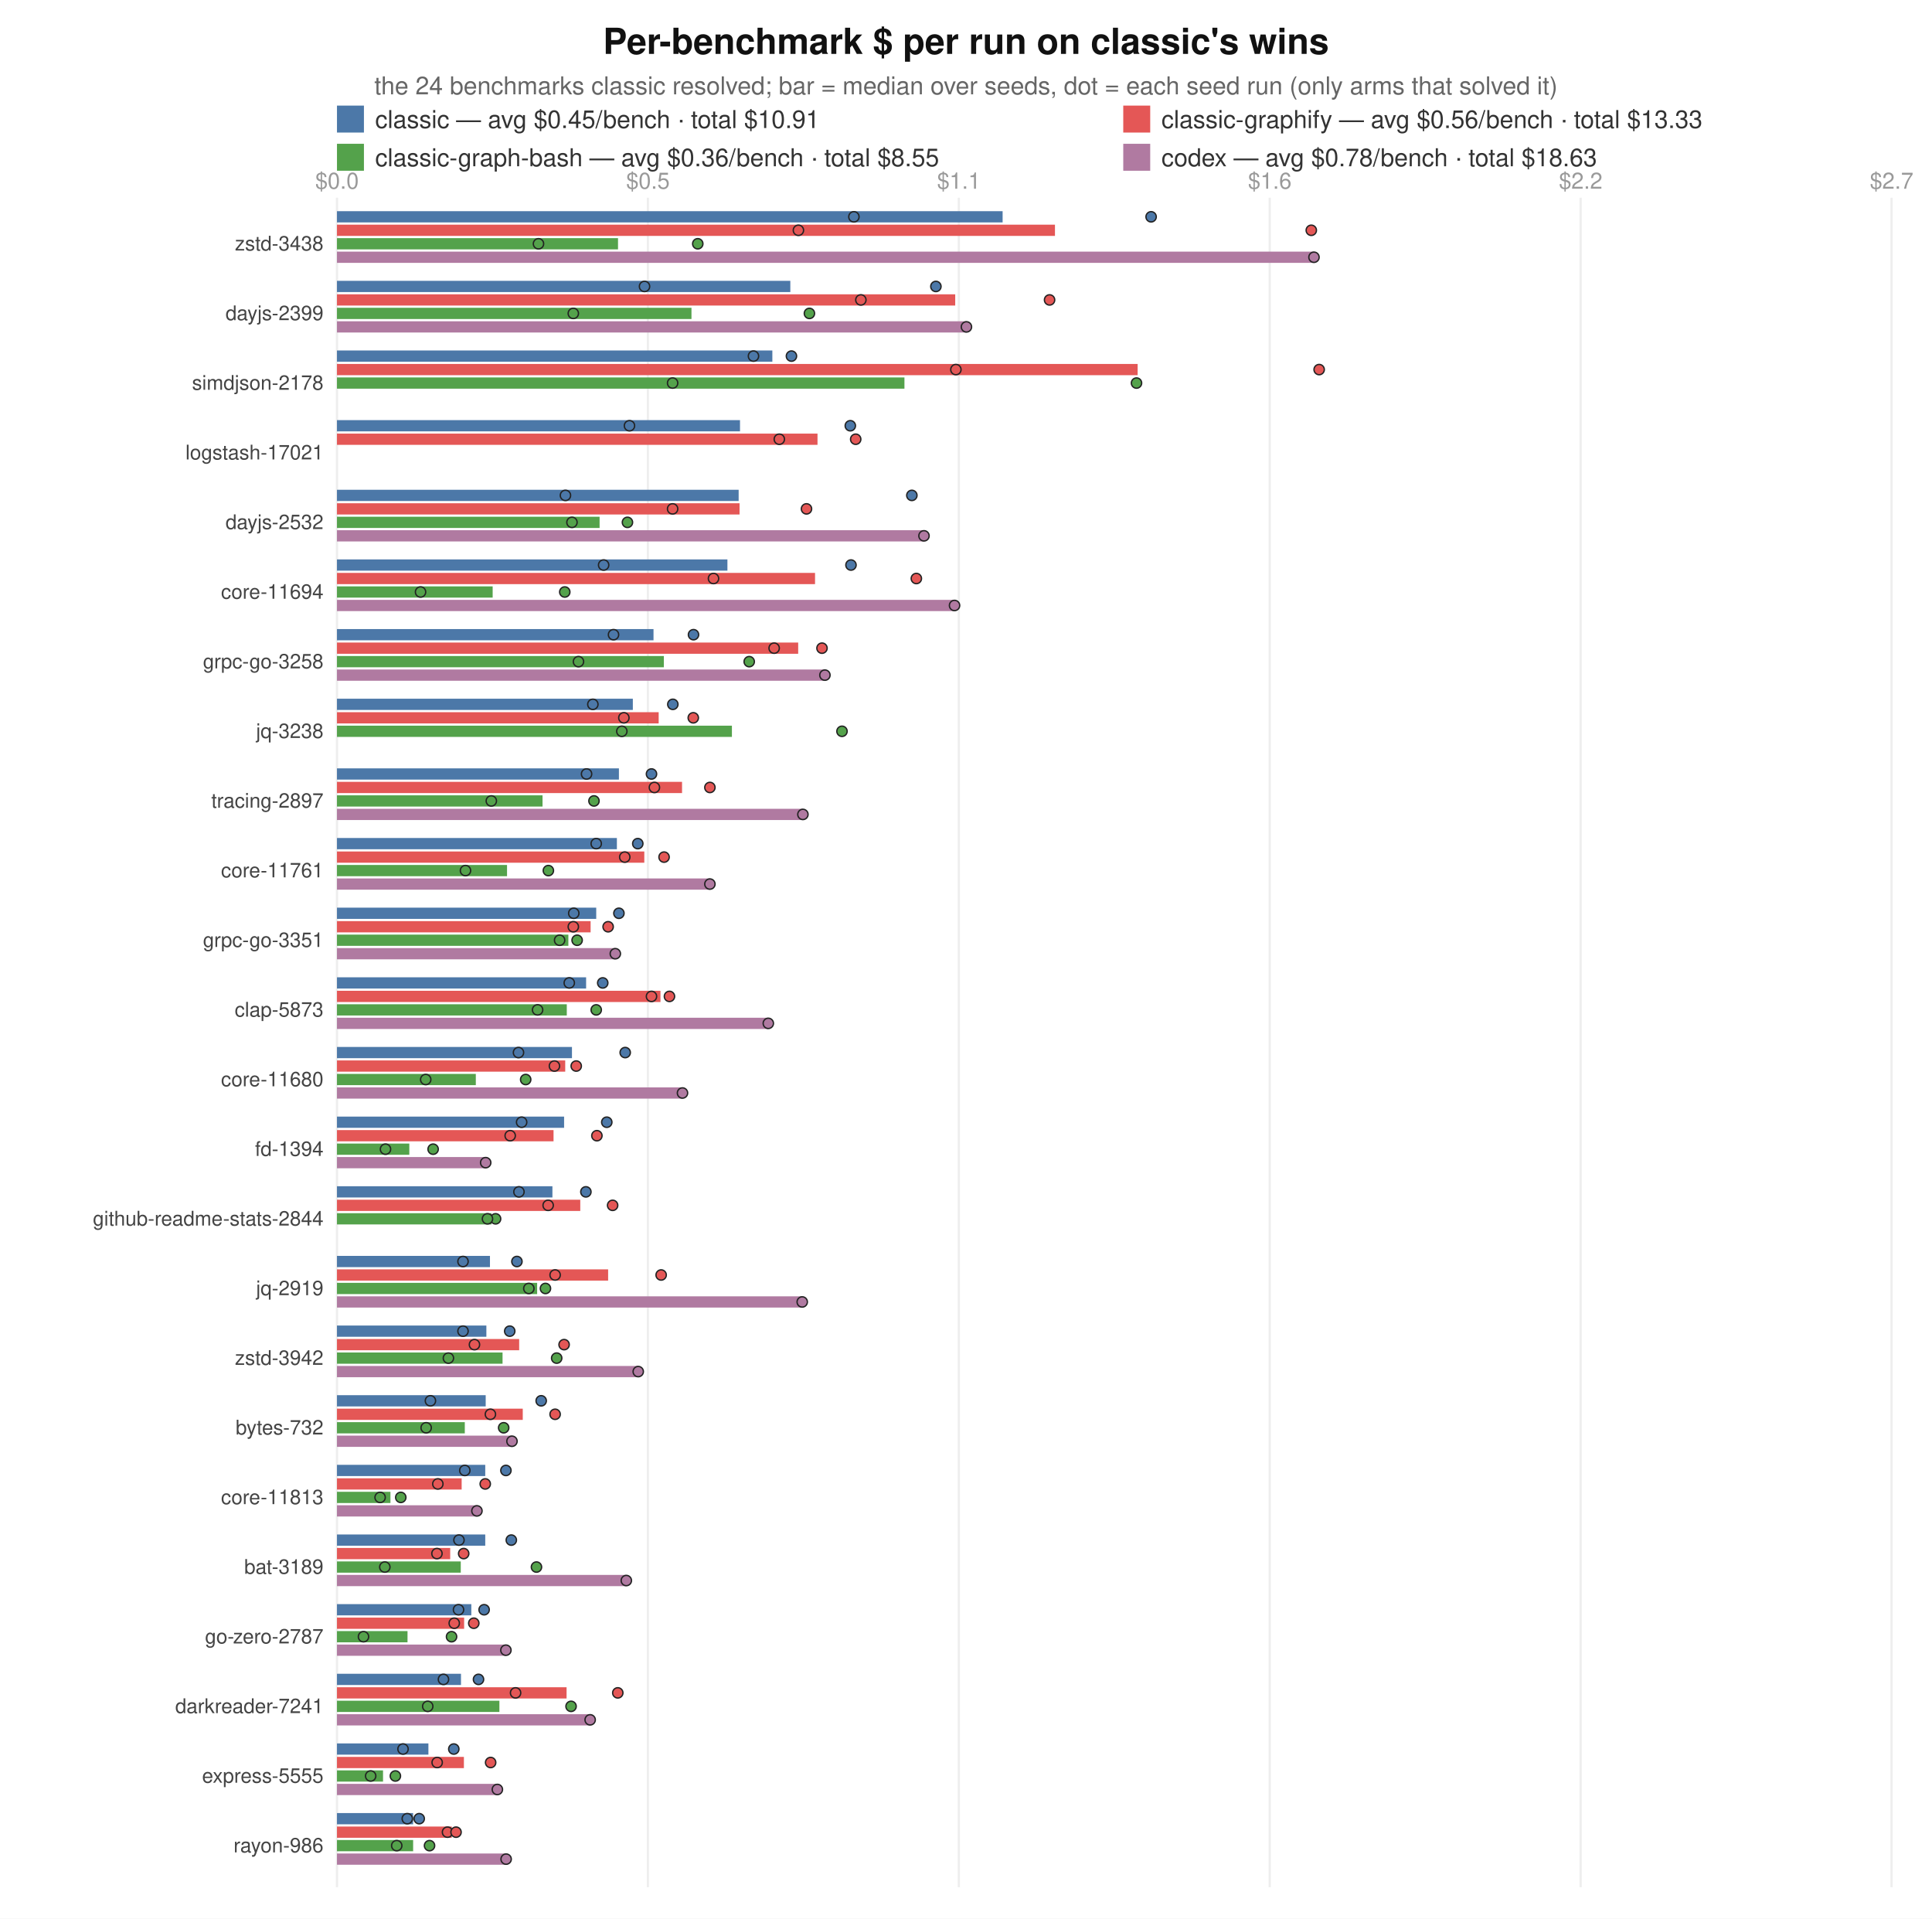
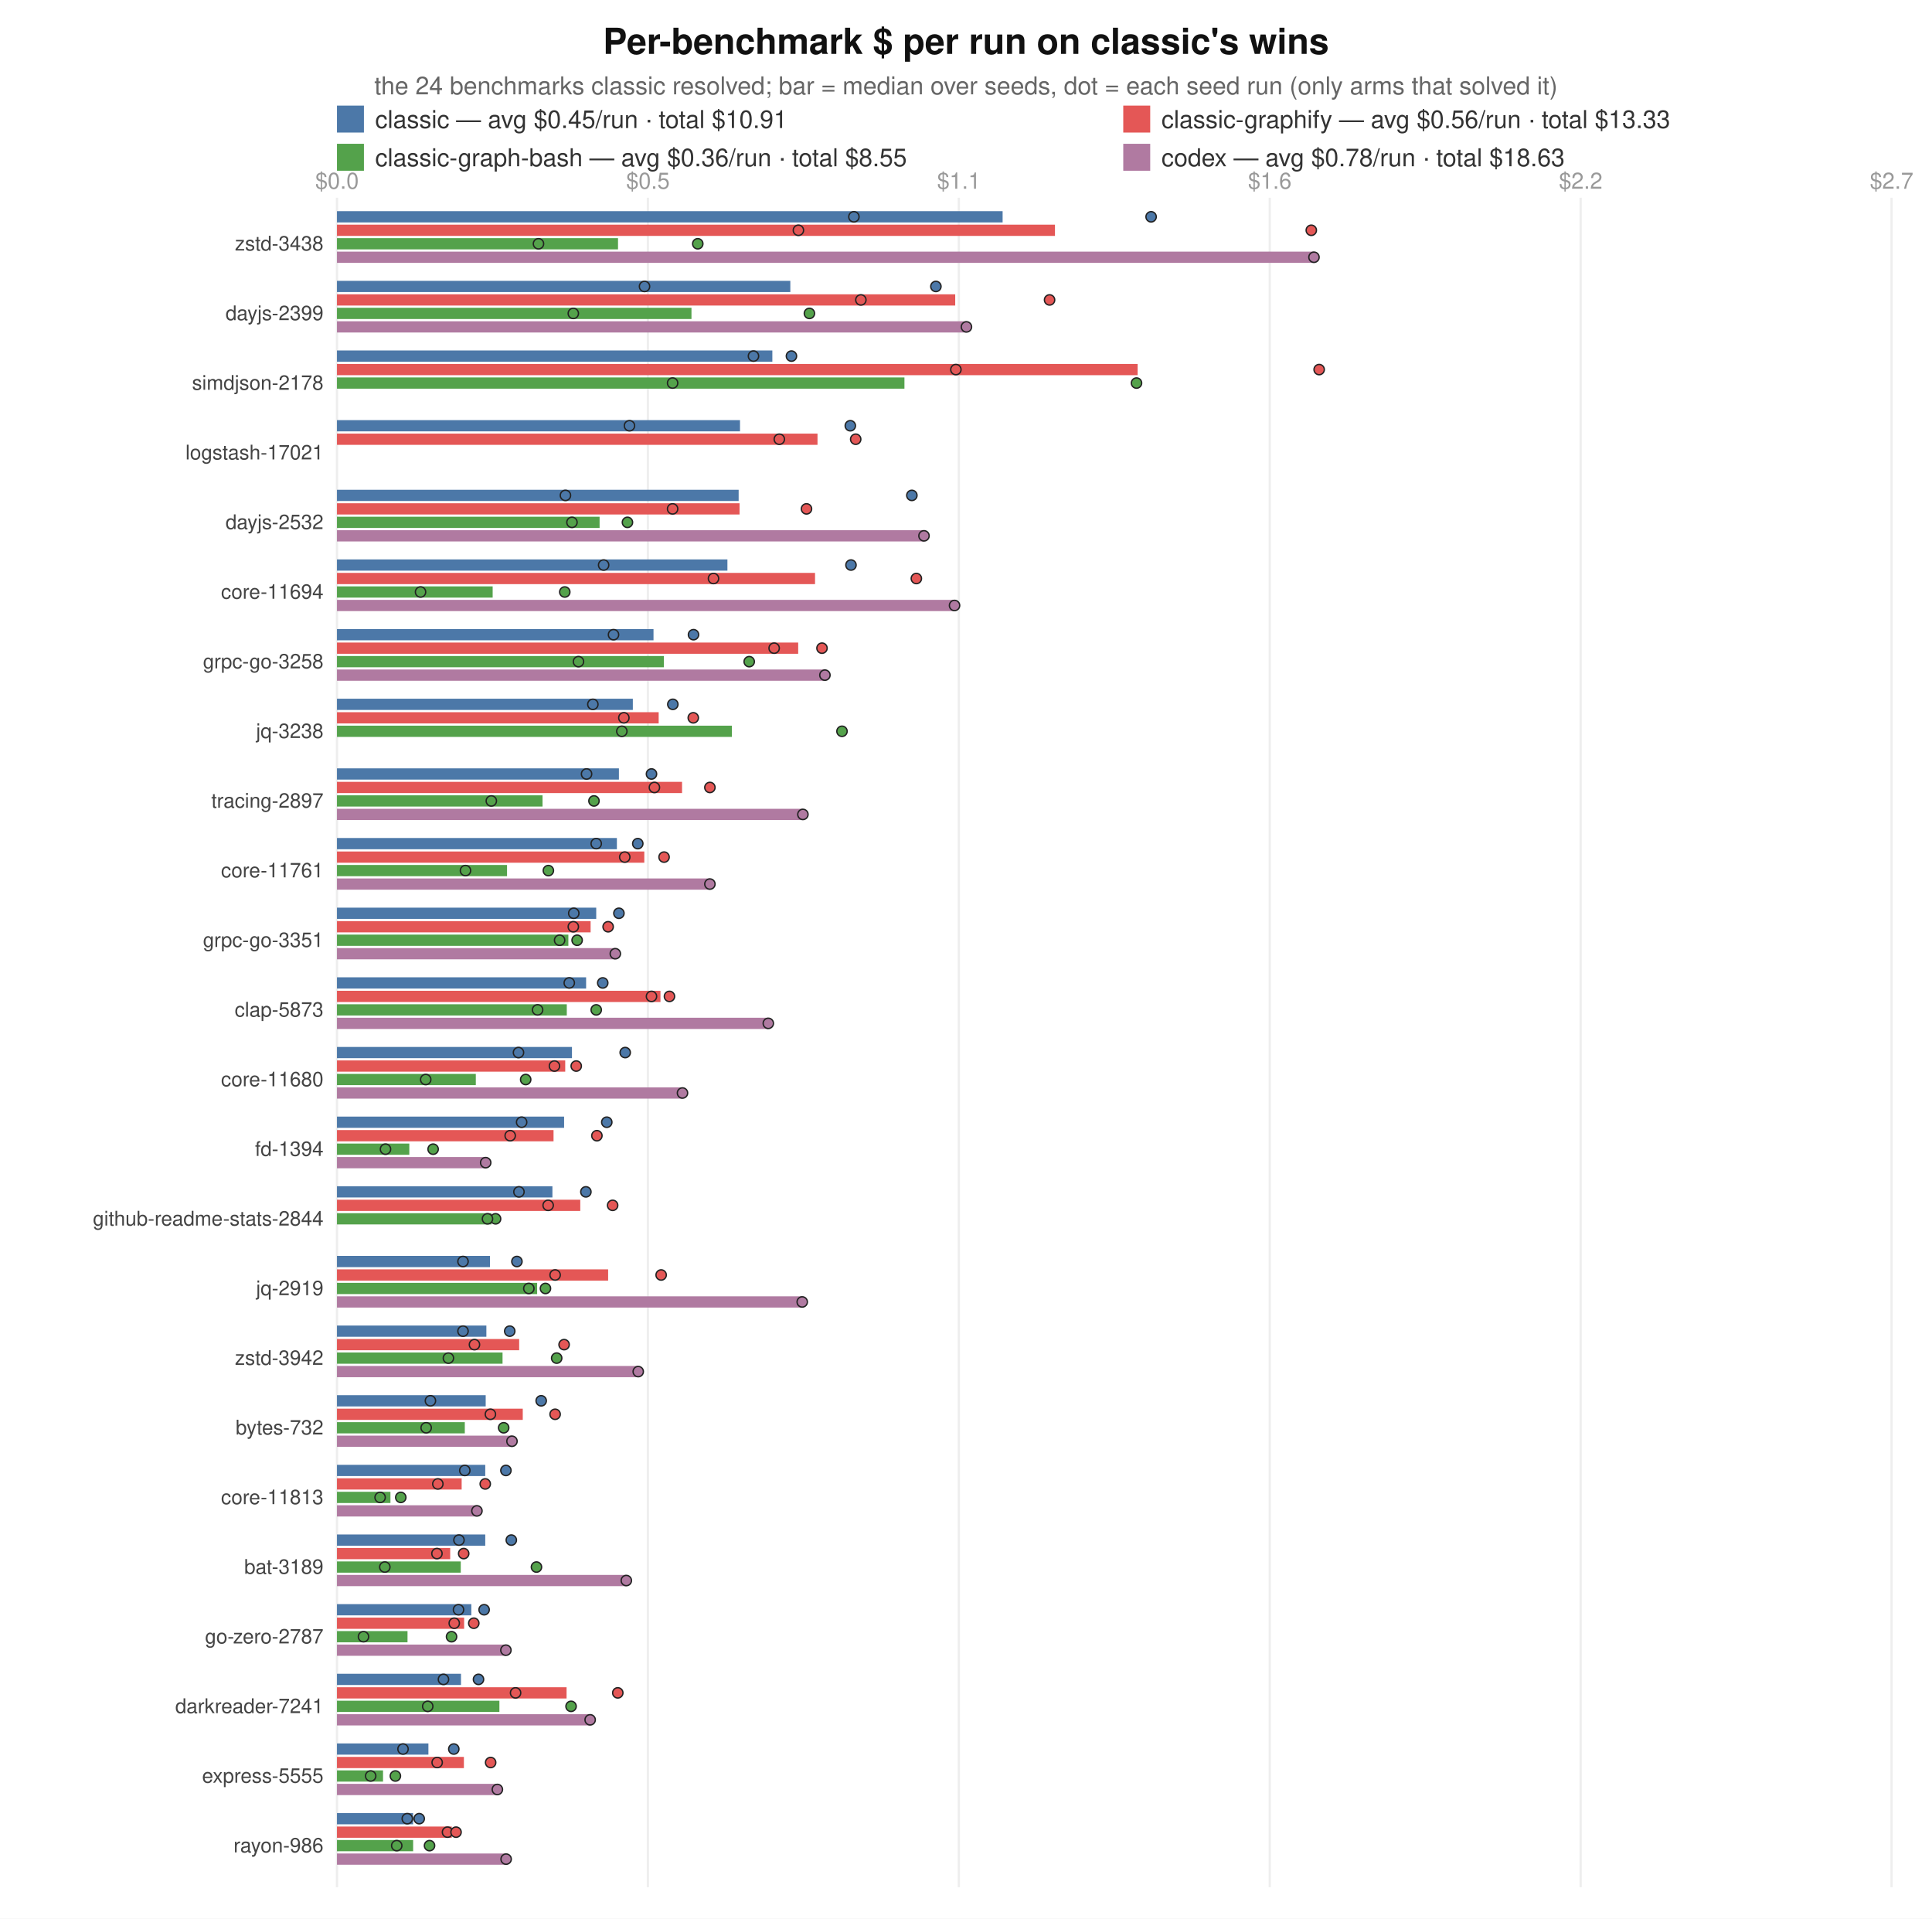
<svg xmlns="http://www.w3.org/2000/svg" width="860" height="854" viewBox="0 0 860 854" font-family="system-ui,Segoe UI,Helvetica,Arial,sans-serif">
  <rect width="860" height="854" fill="#ffffff" />
  <text x="430" y="24" text-anchor="middle" font-size="16" font-weight="600" fill="#111">Per-benchmark $ per run on classic's wins</text>
  <text x="430" y="42" text-anchor="middle" font-size="11" fill="#666">the 24 benchmarks classic resolved; bar = median over seeds, dot = each seed run (only arms that solved it)</text>
  <rect x="150" y="47" width="12" height="12" fill="#4C78A8" />
-   <text x="167" y="57" font-size="11" fill="#333">classic — avg $0.45/bench · total $10.91</text>
+   <text x="167" y="57" font-size="11" fill="#333">classic — avg $0.45/run · total $10.91</text>
  <rect x="500" y="47" width="12" height="12" fill="#E45756" />
-   <text x="517" y="57" font-size="11" fill="#333">classic-graphify — avg $0.56/bench · total $13.33</text>
+   <text x="517" y="57" font-size="11" fill="#333">classic-graphify — avg $0.56/run · total $13.33</text>
  <rect x="150" y="64" width="12" height="12" fill="#54A24B" />
-   <text x="167" y="74" font-size="11" fill="#333">classic-graph-bash — avg $0.36/bench · total $8.55</text>
+   <text x="167" y="74" font-size="11" fill="#333">classic-graph-bash — avg $0.36/run · total $8.55</text>
  <rect x="500" y="64" width="12" height="12" fill="#B07AA1" />
-   <text x="517" y="74" font-size="11" fill="#333">codex — avg $0.78/bench · total $18.63</text>
+   <text x="517" y="74" font-size="11" fill="#333">codex — avg $0.78/run · total $18.63</text>
  <line x1="150.0" y1="88" x2="150.0" y2="840" stroke="#eee" />
  <text x="150.0" y="84" text-anchor="middle" font-size="10" fill="#999">$0.0</text>
  <line x1="288.4" y1="88" x2="288.4" y2="840" stroke="#eee" />
  <text x="288.4" y="84" text-anchor="middle" font-size="10" fill="#999">$0.5</text>
  <line x1="426.8" y1="88" x2="426.8" y2="840" stroke="#eee" />
  <text x="426.8" y="84" text-anchor="middle" font-size="10" fill="#999">$1.1</text>
  <line x1="565.2" y1="88" x2="565.2" y2="840" stroke="#eee" />
  <text x="565.2" y="84" text-anchor="middle" font-size="10" fill="#999">$1.6</text>
  <line x1="703.6" y1="88" x2="703.6" y2="840" stroke="#eee" />
  <text x="703.6" y="84" text-anchor="middle" font-size="10" fill="#999">$2.2</text>
  <line x1="842.0" y1="88" x2="842.0" y2="840" stroke="#eee" />
  <text x="842.0" y="84" text-anchor="middle" font-size="10" fill="#999">$2.7</text>
  <text x="144" y="111.5" text-anchor="end" font-size="9" fill="#444">zstd-3438</text>
  <rect x="150" y="94.0" width="296.3" height="5" fill="#4C78A8" />
  <circle cx="380.1" cy="96.5" r="2.3" fill="#4C78A8" stroke="#222" stroke-width="0.6" />
  <circle cx="512.4" cy="96.5" r="2.3" fill="#4C78A8" stroke="#222" stroke-width="0.6" />
  <rect x="150" y="100.0" width="319.6" height="5" fill="#E45756" />
  <circle cx="583.7" cy="102.5" r="2.3" fill="#E45756" stroke="#222" stroke-width="0.6" />
  <circle cx="355.4" cy="102.5" r="2.3" fill="#E45756" stroke="#222" stroke-width="0.6" />
  <rect x="150" y="106.0" width="125.1" height="5" fill="#54A24B" />
  <circle cx="310.6" cy="108.5" r="2.3" fill="#54A24B" stroke="#222" stroke-width="0.6" />
  <circle cx="239.7" cy="108.5" r="2.3" fill="#54A24B" stroke="#222" stroke-width="0.6" />
  <rect x="150" y="112.0" width="434.9" height="5" fill="#B07AA1" />
  <circle cx="584.9" cy="114.5" r="2.3" fill="#B07AA1" stroke="#222" stroke-width="0.6" />
  <text x="144" y="142.5" text-anchor="end" font-size="9" fill="#444">dayjs-2399</text>
  <rect x="150" y="125.0" width="201.8" height="5" fill="#4C78A8" />
  <circle cx="416.6" cy="127.5" r="2.3" fill="#4C78A8" stroke="#222" stroke-width="0.6" />
  <circle cx="286.9" cy="127.5" r="2.3" fill="#4C78A8" stroke="#222" stroke-width="0.6" />
  <rect x="150" y="131.0" width="275.2" height="5" fill="#E45756" />
  <circle cx="467.2" cy="133.5" r="2.3" fill="#E45756" stroke="#222" stroke-width="0.6" />
  <circle cx="383.2" cy="133.5" r="2.3" fill="#E45756" stroke="#222" stroke-width="0.6" />
  <rect x="150" y="137.0" width="157.8" height="5" fill="#54A24B" />
  <circle cx="255.2" cy="139.5" r="2.3" fill="#54A24B" stroke="#222" stroke-width="0.6" />
  <circle cx="360.3" cy="139.5" r="2.3" fill="#54A24B" stroke="#222" stroke-width="0.6" />
  <rect x="150" y="143.0" width="280.2" height="5" fill="#B07AA1" />
  <circle cx="430.2" cy="145.5" r="2.3" fill="#B07AA1" stroke="#222" stroke-width="0.6" />
  <text x="144" y="173.5" text-anchor="end" font-size="9" fill="#444">simdjson-2178</text>
  <rect x="150" y="156.0" width="193.8" height="5" fill="#4C78A8" />
  <circle cx="335.4" cy="158.5" r="2.3" fill="#4C78A8" stroke="#222" stroke-width="0.6" />
  <circle cx="352.3" cy="158.5" r="2.3" fill="#4C78A8" stroke="#222" stroke-width="0.6" />
  <rect x="150" y="162.0" width="356.4" height="5" fill="#E45756" />
  <circle cx="425.5" cy="164.5" r="2.3" fill="#E45756" stroke="#222" stroke-width="0.6" />
  <circle cx="587.2" cy="164.5" r="2.3" fill="#E45756" stroke="#222" stroke-width="0.6" />
  <rect x="150" y="168.0" width="252.6" height="5" fill="#54A24B" />
  <circle cx="299.4" cy="170.5" r="2.3" fill="#54A24B" stroke="#222" stroke-width="0.6" />
  <circle cx="505.9" cy="170.5" r="2.3" fill="#54A24B" stroke="#222" stroke-width="0.6" />
  <text x="144" y="204.5" text-anchor="end" font-size="9" fill="#444">logstash-17021</text>
  <rect x="150" y="187.0" width="179.4" height="5" fill="#4C78A8" />
  <circle cx="280.2" cy="189.5" r="2.3" fill="#4C78A8" stroke="#222" stroke-width="0.6" />
  <circle cx="378.5" cy="189.5" r="2.3" fill="#4C78A8" stroke="#222" stroke-width="0.6" />
  <rect x="150" y="193.0" width="213.9" height="5" fill="#E45756" />
  <circle cx="346.9" cy="195.5" r="2.3" fill="#E45756" stroke="#222" stroke-width="0.6" />
  <circle cx="380.9" cy="195.5" r="2.3" fill="#E45756" stroke="#222" stroke-width="0.6" />
  <text x="144" y="235.5" text-anchor="end" font-size="9" fill="#444">dayjs-2532</text>
  <rect x="150" y="218.0" width="178.8" height="5" fill="#4C78A8" />
  <circle cx="251.7" cy="220.5" r="2.3" fill="#4C78A8" stroke="#222" stroke-width="0.6" />
  <circle cx="405.9" cy="220.5" r="2.3" fill="#4C78A8" stroke="#222" stroke-width="0.6" />
  <rect x="150" y="224.0" width="179.2" height="5" fill="#E45756" />
  <circle cx="359.0" cy="226.5" r="2.3" fill="#E45756" stroke="#222" stroke-width="0.6" />
  <circle cx="299.4" cy="226.5" r="2.3" fill="#E45756" stroke="#222" stroke-width="0.6" />
  <rect x="150" y="230.0" width="116.9" height="5" fill="#54A24B" />
  <circle cx="254.6" cy="232.5" r="2.3" fill="#54A24B" stroke="#222" stroke-width="0.6" />
  <circle cx="279.3" cy="232.5" r="2.3" fill="#54A24B" stroke="#222" stroke-width="0.6" />
  <rect x="150" y="236.0" width="261.3" height="5" fill="#B07AA1" />
  <circle cx="411.3" cy="238.5" r="2.3" fill="#B07AA1" stroke="#222" stroke-width="0.6" />
  <text x="144" y="266.5" text-anchor="end" font-size="9" fill="#444">core-11694</text>
  <rect x="150" y="249.0" width="173.8" height="5" fill="#4C78A8" />
  <circle cx="378.8" cy="251.5" r="2.3" fill="#4C78A8" stroke="#222" stroke-width="0.6" />
  <circle cx="268.7" cy="251.5" r="2.3" fill="#4C78A8" stroke="#222" stroke-width="0.6" />
  <rect x="150" y="255.0" width="212.8" height="5" fill="#E45756" />
  <circle cx="317.6" cy="257.5" r="2.3" fill="#E45756" stroke="#222" stroke-width="0.6" />
  <circle cx="407.9" cy="257.5" r="2.3" fill="#E45756" stroke="#222" stroke-width="0.6" />
  <rect x="150" y="261.0" width="69.3" height="5" fill="#54A24B" />
  <circle cx="187.2" cy="263.5" r="2.3" fill="#54A24B" stroke="#222" stroke-width="0.6" />
  <circle cx="251.4" cy="263.5" r="2.3" fill="#54A24B" stroke="#222" stroke-width="0.6" />
  <rect x="150" y="267.0" width="274.9" height="5" fill="#B07AA1" />
  <circle cx="424.9" cy="269.5" r="2.3" fill="#B07AA1" stroke="#222" stroke-width="0.6" />
  <text x="144" y="297.5" text-anchor="end" font-size="9" fill="#444">grpc-go-3258</text>
  <rect x="150" y="280.0" width="140.9" height="5" fill="#4C78A8" />
  <circle cx="273.1" cy="282.5" r="2.3" fill="#4C78A8" stroke="#222" stroke-width="0.6" />
  <circle cx="308.7" cy="282.5" r="2.3" fill="#4C78A8" stroke="#222" stroke-width="0.6" />
  <rect x="150" y="286.0" width="205.3" height="5" fill="#E45756" />
  <circle cx="344.6" cy="288.5" r="2.3" fill="#E45756" stroke="#222" stroke-width="0.6" />
  <circle cx="365.9" cy="288.5" r="2.3" fill="#E45756" stroke="#222" stroke-width="0.6" />
  <rect x="150" y="292.0" width="145.5" height="5" fill="#54A24B" />
  <circle cx="257.5" cy="294.5" r="2.3" fill="#54A24B" stroke="#222" stroke-width="0.6" />
  <circle cx="333.5" cy="294.5" r="2.3" fill="#54A24B" stroke="#222" stroke-width="0.6" />
  <rect x="150" y="298.0" width="217.2" height="5" fill="#B07AA1" />
  <circle cx="367.2" cy="300.5" r="2.3" fill="#B07AA1" stroke="#222" stroke-width="0.6" />
  <text x="144" y="328.5" text-anchor="end" font-size="9" fill="#444">jq-3238</text>
  <rect x="150" y="311.0" width="131.7" height="5" fill="#4C78A8" />
  <circle cx="263.9" cy="313.5" r="2.3" fill="#4C78A8" stroke="#222" stroke-width="0.6" />
  <circle cx="299.5" cy="313.5" r="2.3" fill="#4C78A8" stroke="#222" stroke-width="0.6" />
  <rect x="150" y="317.0" width="143.2" height="5" fill="#E45756" />
  <circle cx="277.7" cy="319.5" r="2.3" fill="#E45756" stroke="#222" stroke-width="0.6" />
  <circle cx="308.6" cy="319.5" r="2.3" fill="#E45756" stroke="#222" stroke-width="0.6" />
  <rect x="150" y="323.0" width="175.8" height="5" fill="#54A24B" />
  <circle cx="374.8" cy="325.5" r="2.3" fill="#54A24B" stroke="#222" stroke-width="0.6" />
  <circle cx="276.8" cy="325.5" r="2.3" fill="#54A24B" stroke="#222" stroke-width="0.6" />
  <text x="144" y="359.5" text-anchor="end" font-size="9" fill="#444">tracing-2897</text>
  <rect x="150" y="342.0" width="125.5" height="5" fill="#4C78A8" />
  <circle cx="261.1" cy="344.5" r="2.3" fill="#4C78A8" stroke="#222" stroke-width="0.6" />
  <circle cx="290.0" cy="344.5" r="2.3" fill="#4C78A8" stroke="#222" stroke-width="0.6" />
  <rect x="150" y="348.0" width="153.6" height="5" fill="#E45756" />
  <circle cx="291.3" cy="350.5" r="2.3" fill="#E45756" stroke="#222" stroke-width="0.6" />
  <circle cx="316.0" cy="350.5" r="2.3" fill="#E45756" stroke="#222" stroke-width="0.6" />
  <rect x="150" y="354.0" width="91.5" height="5" fill="#54A24B" />
  <circle cx="218.7" cy="356.5" r="2.3" fill="#54A24B" stroke="#222" stroke-width="0.6" />
  <circle cx="264.4" cy="356.5" r="2.3" fill="#54A24B" stroke="#222" stroke-width="0.6" />
  <rect x="150" y="360.0" width="207.4" height="5" fill="#B07AA1" />
  <circle cx="357.4" cy="362.5" r="2.3" fill="#B07AA1" stroke="#222" stroke-width="0.6" />
  <text x="144" y="390.5" text-anchor="end" font-size="9" fill="#444">core-11761</text>
  <rect x="150" y="373.0" width="124.6" height="5" fill="#4C78A8" />
  <circle cx="265.4" cy="375.5" r="2.3" fill="#4C78A8" stroke="#222" stroke-width="0.6" />
  <circle cx="283.9" cy="375.5" r="2.3" fill="#4C78A8" stroke="#222" stroke-width="0.6" />
  <rect x="150" y="379.0" width="136.8" height="5" fill="#E45756" />
  <circle cx="278.1" cy="381.5" r="2.3" fill="#E45756" stroke="#222" stroke-width="0.6" />
  <circle cx="295.6" cy="381.5" r="2.3" fill="#E45756" stroke="#222" stroke-width="0.6" />
  <rect x="150" y="385.0" width="75.7" height="5" fill="#54A24B" />
  <circle cx="244.1" cy="387.5" r="2.3" fill="#54A24B" stroke="#222" stroke-width="0.6" />
  <circle cx="207.2" cy="387.5" r="2.3" fill="#54A24B" stroke="#222" stroke-width="0.6" />
  <rect x="150" y="391.0" width="166.0" height="5" fill="#B07AA1" />
  <circle cx="316.0" cy="393.5" r="2.3" fill="#B07AA1" stroke="#222" stroke-width="0.6" />
  <text x="144" y="421.5" text-anchor="end" font-size="9" fill="#444">grpc-go-3351</text>
  <rect x="150" y="404.0" width="115.4" height="5" fill="#4C78A8" />
  <circle cx="275.5" cy="406.5" r="2.3" fill="#4C78A8" stroke="#222" stroke-width="0.6" />
  <circle cx="255.4" cy="406.5" r="2.3" fill="#4C78A8" stroke="#222" stroke-width="0.6" />
  <rect x="150" y="410.0" width="112.9" height="5" fill="#E45756" />
  <circle cx="270.7" cy="412.5" r="2.3" fill="#E45756" stroke="#222" stroke-width="0.6" />
  <circle cx="255.2" cy="412.5" r="2.3" fill="#E45756" stroke="#222" stroke-width="0.6" />
  <rect x="150" y="416.0" width="103.0" height="5" fill="#54A24B" />
  <circle cx="249.1" cy="418.5" r="2.3" fill="#54A24B" stroke="#222" stroke-width="0.6" />
  <circle cx="256.9" cy="418.5" r="2.3" fill="#54A24B" stroke="#222" stroke-width="0.6" />
  <rect x="150" y="422.0" width="123.9" height="5" fill="#B07AA1" />
  <circle cx="273.9" cy="424.5" r="2.3" fill="#B07AA1" stroke="#222" stroke-width="0.6" />
  <text x="144" y="452.5" text-anchor="end" font-size="9" fill="#444">clap-5873</text>
  <rect x="150" y="435.0" width="110.9" height="5" fill="#4C78A8" />
  <circle cx="268.3" cy="437.5" r="2.3" fill="#4C78A8" stroke="#222" stroke-width="0.6" />
  <circle cx="253.4" cy="437.5" r="2.3" fill="#4C78A8" stroke="#222" stroke-width="0.6" />
  <rect x="150" y="441.0" width="144.0" height="5" fill="#E45756" />
  <circle cx="290.0" cy="443.5" r="2.3" fill="#E45756" stroke="#222" stroke-width="0.6" />
  <circle cx="298.0" cy="443.5" r="2.3" fill="#E45756" stroke="#222" stroke-width="0.6" />
  <rect x="150" y="447.0" width="102.3" height="5" fill="#54A24B" />
  <circle cx="265.4" cy="449.5" r="2.3" fill="#54A24B" stroke="#222" stroke-width="0.6" />
  <circle cx="239.3" cy="449.5" r="2.3" fill="#54A24B" stroke="#222" stroke-width="0.6" />
  <rect x="150" y="453.0" width="192.0" height="5" fill="#B07AA1" />
  <circle cx="342.0" cy="455.5" r="2.3" fill="#B07AA1" stroke="#222" stroke-width="0.6" />
  <text x="144" y="483.5" text-anchor="end" font-size="9" fill="#444">core-11680</text>
  <rect x="150" y="466.0" width="104.6" height="5" fill="#4C78A8" />
  <circle cx="230.8" cy="468.5" r="2.3" fill="#4C78A8" stroke="#222" stroke-width="0.6" />
  <circle cx="278.3" cy="468.5" r="2.3" fill="#4C78A8" stroke="#222" stroke-width="0.6" />
  <rect x="150" y="472.0" width="101.6" height="5" fill="#E45756" />
  <circle cx="246.8" cy="474.5" r="2.3" fill="#E45756" stroke="#222" stroke-width="0.6" />
  <circle cx="256.5" cy="474.5" r="2.3" fill="#E45756" stroke="#222" stroke-width="0.6" />
  <rect x="150" y="478.0" width="61.8" height="5" fill="#54A24B" />
  <circle cx="234.0" cy="480.5" r="2.3" fill="#54A24B" stroke="#222" stroke-width="0.6" />
  <circle cx="189.5" cy="480.5" r="2.3" fill="#54A24B" stroke="#222" stroke-width="0.6" />
  <rect x="150" y="484.0" width="153.8" height="5" fill="#B07AA1" />
  <circle cx="303.8" cy="486.5" r="2.3" fill="#B07AA1" stroke="#222" stroke-width="0.6" />
  <text x="144" y="514.5" text-anchor="end" font-size="9" fill="#444">fd-1394</text>
  <rect x="150" y="497.0" width="101.1" height="5" fill="#4C78A8" />
  <circle cx="270.1" cy="499.5" r="2.3" fill="#4C78A8" stroke="#222" stroke-width="0.6" />
  <circle cx="232.2" cy="499.5" r="2.3" fill="#4C78A8" stroke="#222" stroke-width="0.6" />
  <rect x="150" y="503.0" width="96.4" height="5" fill="#E45756" />
  <circle cx="265.7" cy="505.5" r="2.3" fill="#E45756" stroke="#222" stroke-width="0.6" />
  <circle cx="227.1" cy="505.5" r="2.3" fill="#E45756" stroke="#222" stroke-width="0.6" />
  <rect x="150" y="509.0" width="32.2" height="5" fill="#54A24B" />
  <circle cx="171.6" cy="511.5" r="2.3" fill="#54A24B" stroke="#222" stroke-width="0.6" />
  <circle cx="192.8" cy="511.5" r="2.3" fill="#54A24B" stroke="#222" stroke-width="0.6" />
  <rect x="150" y="515.0" width="66.2" height="5" fill="#B07AA1" />
  <circle cx="216.2" cy="517.5" r="2.3" fill="#B07AA1" stroke="#222" stroke-width="0.6" />
  <text x="144" y="545.5" text-anchor="end" font-size="9" fill="#444">github-readme-stats-2844</text>
  <rect x="150" y="528.0" width="95.9" height="5" fill="#4C78A8" />
  <circle cx="231.0" cy="530.5" r="2.3" fill="#4C78A8" stroke="#222" stroke-width="0.6" />
  <circle cx="260.8" cy="530.5" r="2.3" fill="#4C78A8" stroke="#222" stroke-width="0.6" />
  <rect x="150" y="534.0" width="108.3" height="5" fill="#E45756" />
  <circle cx="272.7" cy="536.5" r="2.3" fill="#E45756" stroke="#222" stroke-width="0.6" />
  <circle cx="244.0" cy="536.5" r="2.3" fill="#E45756" stroke="#222" stroke-width="0.6" />
  <rect x="150" y="540.0" width="68.8" height="5" fill="#54A24B" />
  <circle cx="220.6" cy="542.5" r="2.3" fill="#54A24B" stroke="#222" stroke-width="0.6" />
  <circle cx="217.0" cy="542.5" r="2.3" fill="#54A24B" stroke="#222" stroke-width="0.6" />
  <text x="144" y="576.5" text-anchor="end" font-size="9" fill="#444">jq-2919</text>
  <rect x="150" y="559.0" width="68.1" height="5" fill="#4C78A8" />
  <circle cx="230.1" cy="561.5" r="2.3" fill="#4C78A8" stroke="#222" stroke-width="0.6" />
  <circle cx="206.1" cy="561.5" r="2.3" fill="#4C78A8" stroke="#222" stroke-width="0.6" />
  <rect x="150" y="565.0" width="120.7" height="5" fill="#E45756" />
  <circle cx="294.3" cy="567.5" r="2.3" fill="#E45756" stroke="#222" stroke-width="0.6" />
  <circle cx="247.1" cy="567.5" r="2.3" fill="#E45756" stroke="#222" stroke-width="0.6" />
  <rect x="150" y="571.0" width="89.1" height="5" fill="#54A24B" />
  <circle cx="235.4" cy="573.5" r="2.3" fill="#54A24B" stroke="#222" stroke-width="0.6" />
  <circle cx="242.8" cy="573.5" r="2.3" fill="#54A24B" stroke="#222" stroke-width="0.6" />
  <rect x="150" y="577.0" width="207.1" height="5" fill="#B07AA1" />
  <circle cx="357.1" cy="579.5" r="2.3" fill="#B07AA1" stroke="#222" stroke-width="0.6" />
  <text x="144" y="607.5" text-anchor="end" font-size="9" fill="#444">zstd-3942</text>
  <rect x="150" y="590.0" width="66.5" height="5" fill="#4C78A8" />
  <circle cx="206.1" cy="592.5" r="2.3" fill="#4C78A8" stroke="#222" stroke-width="0.6" />
  <circle cx="226.9" cy="592.5" r="2.3" fill="#4C78A8" stroke="#222" stroke-width="0.6" />
  <rect x="150" y="596.0" width="81.1" height="5" fill="#E45756" />
  <circle cx="211.2" cy="598.5" r="2.3" fill="#E45756" stroke="#222" stroke-width="0.6" />
  <circle cx="251.1" cy="598.5" r="2.3" fill="#E45756" stroke="#222" stroke-width="0.6" />
  <rect x="150" y="602.0" width="73.7" height="5" fill="#54A24B" />
  <circle cx="199.6" cy="604.5" r="2.3" fill="#54A24B" stroke="#222" stroke-width="0.6" />
  <circle cx="247.8" cy="604.5" r="2.3" fill="#54A24B" stroke="#222" stroke-width="0.6" />
  <rect x="150" y="608.0" width="134.1" height="5" fill="#B07AA1" />
  <circle cx="284.1" cy="610.5" r="2.3" fill="#B07AA1" stroke="#222" stroke-width="0.6" />
  <text x="144" y="638.5" text-anchor="end" font-size="9" fill="#444">bytes-732</text>
  <rect x="150" y="621.0" width="66.2" height="5" fill="#4C78A8" />
  <circle cx="240.9" cy="623.5" r="2.3" fill="#4C78A8" stroke="#222" stroke-width="0.6" />
  <circle cx="191.6" cy="623.5" r="2.3" fill="#4C78A8" stroke="#222" stroke-width="0.6" />
  <rect x="150" y="627.0" width="82.7" height="5" fill="#E45756" />
  <circle cx="247.1" cy="629.5" r="2.3" fill="#E45756" stroke="#222" stroke-width="0.6" />
  <circle cx="218.3" cy="629.5" r="2.3" fill="#E45756" stroke="#222" stroke-width="0.6" />
  <rect x="150" y="633.0" width="56.9" height="5" fill="#54A24B" />
  <circle cx="224.2" cy="635.5" r="2.3" fill="#54A24B" stroke="#222" stroke-width="0.6" />
  <circle cx="189.7" cy="635.5" r="2.3" fill="#54A24B" stroke="#222" stroke-width="0.6" />
  <rect x="150" y="639.0" width="77.9" height="5" fill="#B07AA1" />
  <circle cx="227.9" cy="641.5" r="2.3" fill="#B07AA1" stroke="#222" stroke-width="0.6" />
  <text x="144" y="669.5" text-anchor="end" font-size="9" fill="#444">core-11813</text>
  <rect x="150" y="652.0" width="66.0" height="5" fill="#4C78A8" />
  <circle cx="206.9" cy="654.5" r="2.3" fill="#4C78A8" stroke="#222" stroke-width="0.6" />
  <circle cx="225.2" cy="654.5" r="2.3" fill="#4C78A8" stroke="#222" stroke-width="0.6" />
  <rect x="150" y="658.0" width="55.5" height="5" fill="#E45756" />
  <circle cx="216.0" cy="660.5" r="2.3" fill="#E45756" stroke="#222" stroke-width="0.6" />
  <circle cx="194.9" cy="660.5" r="2.3" fill="#E45756" stroke="#222" stroke-width="0.6" />
  <rect x="150" y="664.0" width="23.8" height="5" fill="#54A24B" />
  <circle cx="178.4" cy="666.5" r="2.3" fill="#54A24B" stroke="#222" stroke-width="0.6" />
  <circle cx="169.2" cy="666.5" r="2.3" fill="#54A24B" stroke="#222" stroke-width="0.6" />
  <rect x="150" y="670.0" width="62.3" height="5" fill="#B07AA1" />
  <circle cx="212.3" cy="672.5" r="2.3" fill="#B07AA1" stroke="#222" stroke-width="0.6" />
  <text x="144" y="700.5" text-anchor="end" font-size="9" fill="#444">bat-3189</text>
  <rect x="150" y="683.0" width="66.0" height="5" fill="#4C78A8" />
  <circle cx="204.3" cy="685.5" r="2.3" fill="#4C78A8" stroke="#222" stroke-width="0.6" />
  <circle cx="227.6" cy="685.5" r="2.3" fill="#4C78A8" stroke="#222" stroke-width="0.6" />
  <rect x="150" y="689.0" width="50.4" height="5" fill="#E45756" />
  <circle cx="206.4" cy="691.5" r="2.3" fill="#E45756" stroke="#222" stroke-width="0.6" />
  <circle cx="194.5" cy="691.5" r="2.3" fill="#E45756" stroke="#222" stroke-width="0.6" />
  <rect x="150" y="695.0" width="55.1" height="5" fill="#54A24B" />
  <circle cx="171.3" cy="697.5" r="2.3" fill="#54A24B" stroke="#222" stroke-width="0.6" />
  <circle cx="238.8" cy="697.5" r="2.3" fill="#54A24B" stroke="#222" stroke-width="0.6" />
  <rect x="150" y="701.0" width="128.8" height="5" fill="#B07AA1" />
  <circle cx="278.8" cy="703.5" r="2.3" fill="#B07AA1" stroke="#222" stroke-width="0.6" />
  <text x="144" y="731.5" text-anchor="end" font-size="9" fill="#444">go-zero-2787</text>
  <rect x="150" y="714.0" width="59.8" height="5" fill="#4C78A8" />
  <circle cx="204.1" cy="716.5" r="2.3" fill="#4C78A8" stroke="#222" stroke-width="0.6" />
  <circle cx="215.5" cy="716.5" r="2.3" fill="#4C78A8" stroke="#222" stroke-width="0.6" />
  <rect x="150" y="720.0" width="56.6" height="5" fill="#E45756" />
  <circle cx="210.9" cy="722.5" r="2.3" fill="#E45756" stroke="#222" stroke-width="0.6" />
  <circle cx="202.2" cy="722.5" r="2.3" fill="#E45756" stroke="#222" stroke-width="0.6" />
  <rect x="150" y="726.0" width="31.4" height="5" fill="#54A24B" />
  <circle cx="161.8" cy="728.5" r="2.3" fill="#54A24B" stroke="#222" stroke-width="0.6" />
  <circle cx="201.0" cy="728.5" r="2.3" fill="#54A24B" stroke="#222" stroke-width="0.6" />
  <rect x="150" y="732.0" width="75.2" height="5" fill="#B07AA1" />
  <circle cx="225.2" cy="734.5" r="2.3" fill="#B07AA1" stroke="#222" stroke-width="0.6" />
  <text x="144" y="762.5" text-anchor="end" font-size="9" fill="#444">darkreader-7241</text>
  <rect x="150" y="745.0" width="55.2" height="5" fill="#4C78A8" />
  <circle cx="197.4" cy="747.5" r="2.3" fill="#4C78A8" stroke="#222" stroke-width="0.6" />
  <circle cx="213.0" cy="747.5" r="2.3" fill="#4C78A8" stroke="#222" stroke-width="0.6" />
  <rect x="150" y="751.0" width="102.2" height="5" fill="#E45756" />
  <circle cx="275.0" cy="753.5" r="2.3" fill="#E45756" stroke="#222" stroke-width="0.6" />
  <circle cx="229.5" cy="753.5" r="2.3" fill="#E45756" stroke="#222" stroke-width="0.6" />
  <rect x="150" y="757.0" width="72.3" height="5" fill="#54A24B" />
  <circle cx="254.2" cy="759.5" r="2.3" fill="#54A24B" stroke="#222" stroke-width="0.6" />
  <circle cx="190.4" cy="759.5" r="2.3" fill="#54A24B" stroke="#222" stroke-width="0.6" />
  <rect x="150" y="763.0" width="112.7" height="5" fill="#B07AA1" />
  <circle cx="262.7" cy="765.5" r="2.3" fill="#B07AA1" stroke="#222" stroke-width="0.6" />
  <text x="144" y="793.5" text-anchor="end" font-size="9" fill="#444">express-5555</text>
  <rect x="150" y="776.0" width="40.7" height="5" fill="#4C78A8" />
  <circle cx="179.4" cy="778.5" r="2.3" fill="#4C78A8" stroke="#222" stroke-width="0.6" />
  <circle cx="202.0" cy="778.5" r="2.3" fill="#4C78A8" stroke="#222" stroke-width="0.6" />
  <rect x="150" y="782.0" width="56.5" height="5" fill="#E45756" />
  <circle cx="218.4" cy="784.5" r="2.3" fill="#E45756" stroke="#222" stroke-width="0.6" />
  <circle cx="194.6" cy="784.5" r="2.3" fill="#E45756" stroke="#222" stroke-width="0.6" />
  <rect x="150" y="788.0" width="20.5" height="5" fill="#54A24B" />
  <circle cx="176.0" cy="790.5" r="2.3" fill="#54A24B" stroke="#222" stroke-width="0.6" />
  <circle cx="165.0" cy="790.5" r="2.3" fill="#54A24B" stroke="#222" stroke-width="0.6" />
  <rect x="150" y="794.0" width="71.4" height="5" fill="#B07AA1" />
  <circle cx="221.4" cy="796.5" r="2.3" fill="#B07AA1" stroke="#222" stroke-width="0.6" />
  <text x="144" y="824.5" text-anchor="end" font-size="9" fill="#444">rayon-986</text>
  <rect x="150" y="807.0" width="33.9" height="5" fill="#4C78A8" />
  <circle cx="181.3" cy="809.5" r="2.3" fill="#4C78A8" stroke="#222" stroke-width="0.6" />
  <circle cx="186.6" cy="809.5" r="2.3" fill="#4C78A8" stroke="#222" stroke-width="0.6" />
  <rect x="150" y="813.0" width="51.1" height="5" fill="#E45756" />
  <circle cx="199.2" cy="815.5" r="2.3" fill="#E45756" stroke="#222" stroke-width="0.6" />
  <circle cx="203.0" cy="815.5" r="2.3" fill="#E45756" stroke="#222" stroke-width="0.6" />
  <rect x="150" y="819.0" width="33.9" height="5" fill="#54A24B" />
  <circle cx="191.2" cy="821.5" r="2.3" fill="#54A24B" stroke="#222" stroke-width="0.6" />
  <circle cx="176.6" cy="821.5" r="2.3" fill="#54A24B" stroke="#222" stroke-width="0.6" />
  <rect x="150" y="825.0" width="75.3" height="5" fill="#B07AA1" />
  <circle cx="225.3" cy="827.5" r="2.3" fill="#B07AA1" stroke="#222" stroke-width="0.6" />
</svg>
